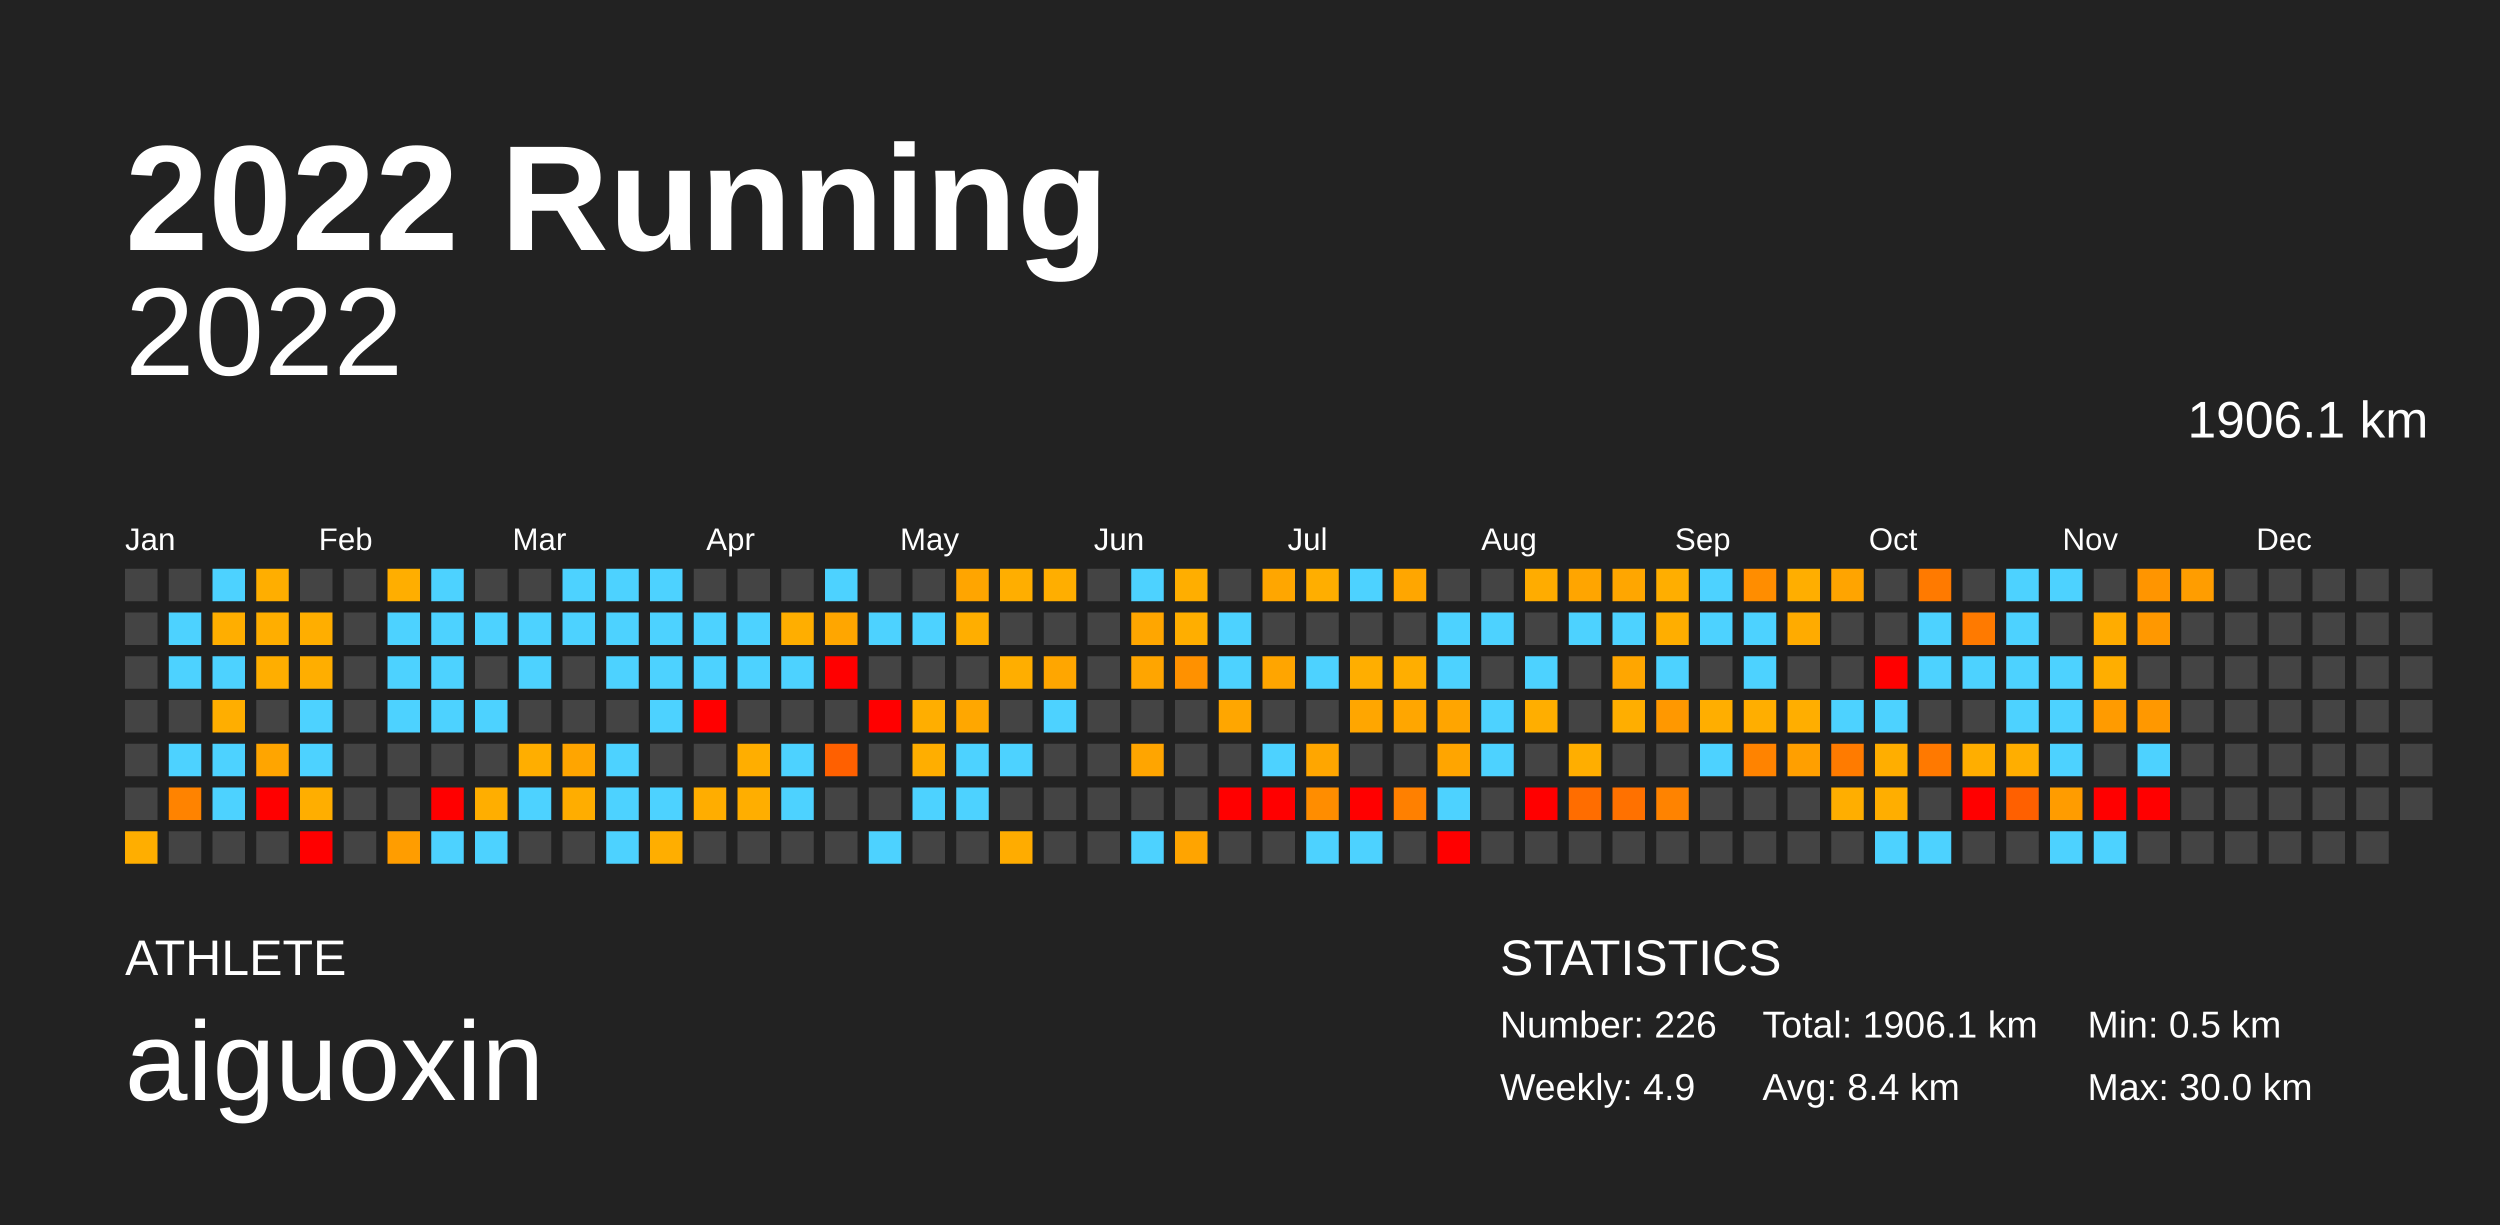
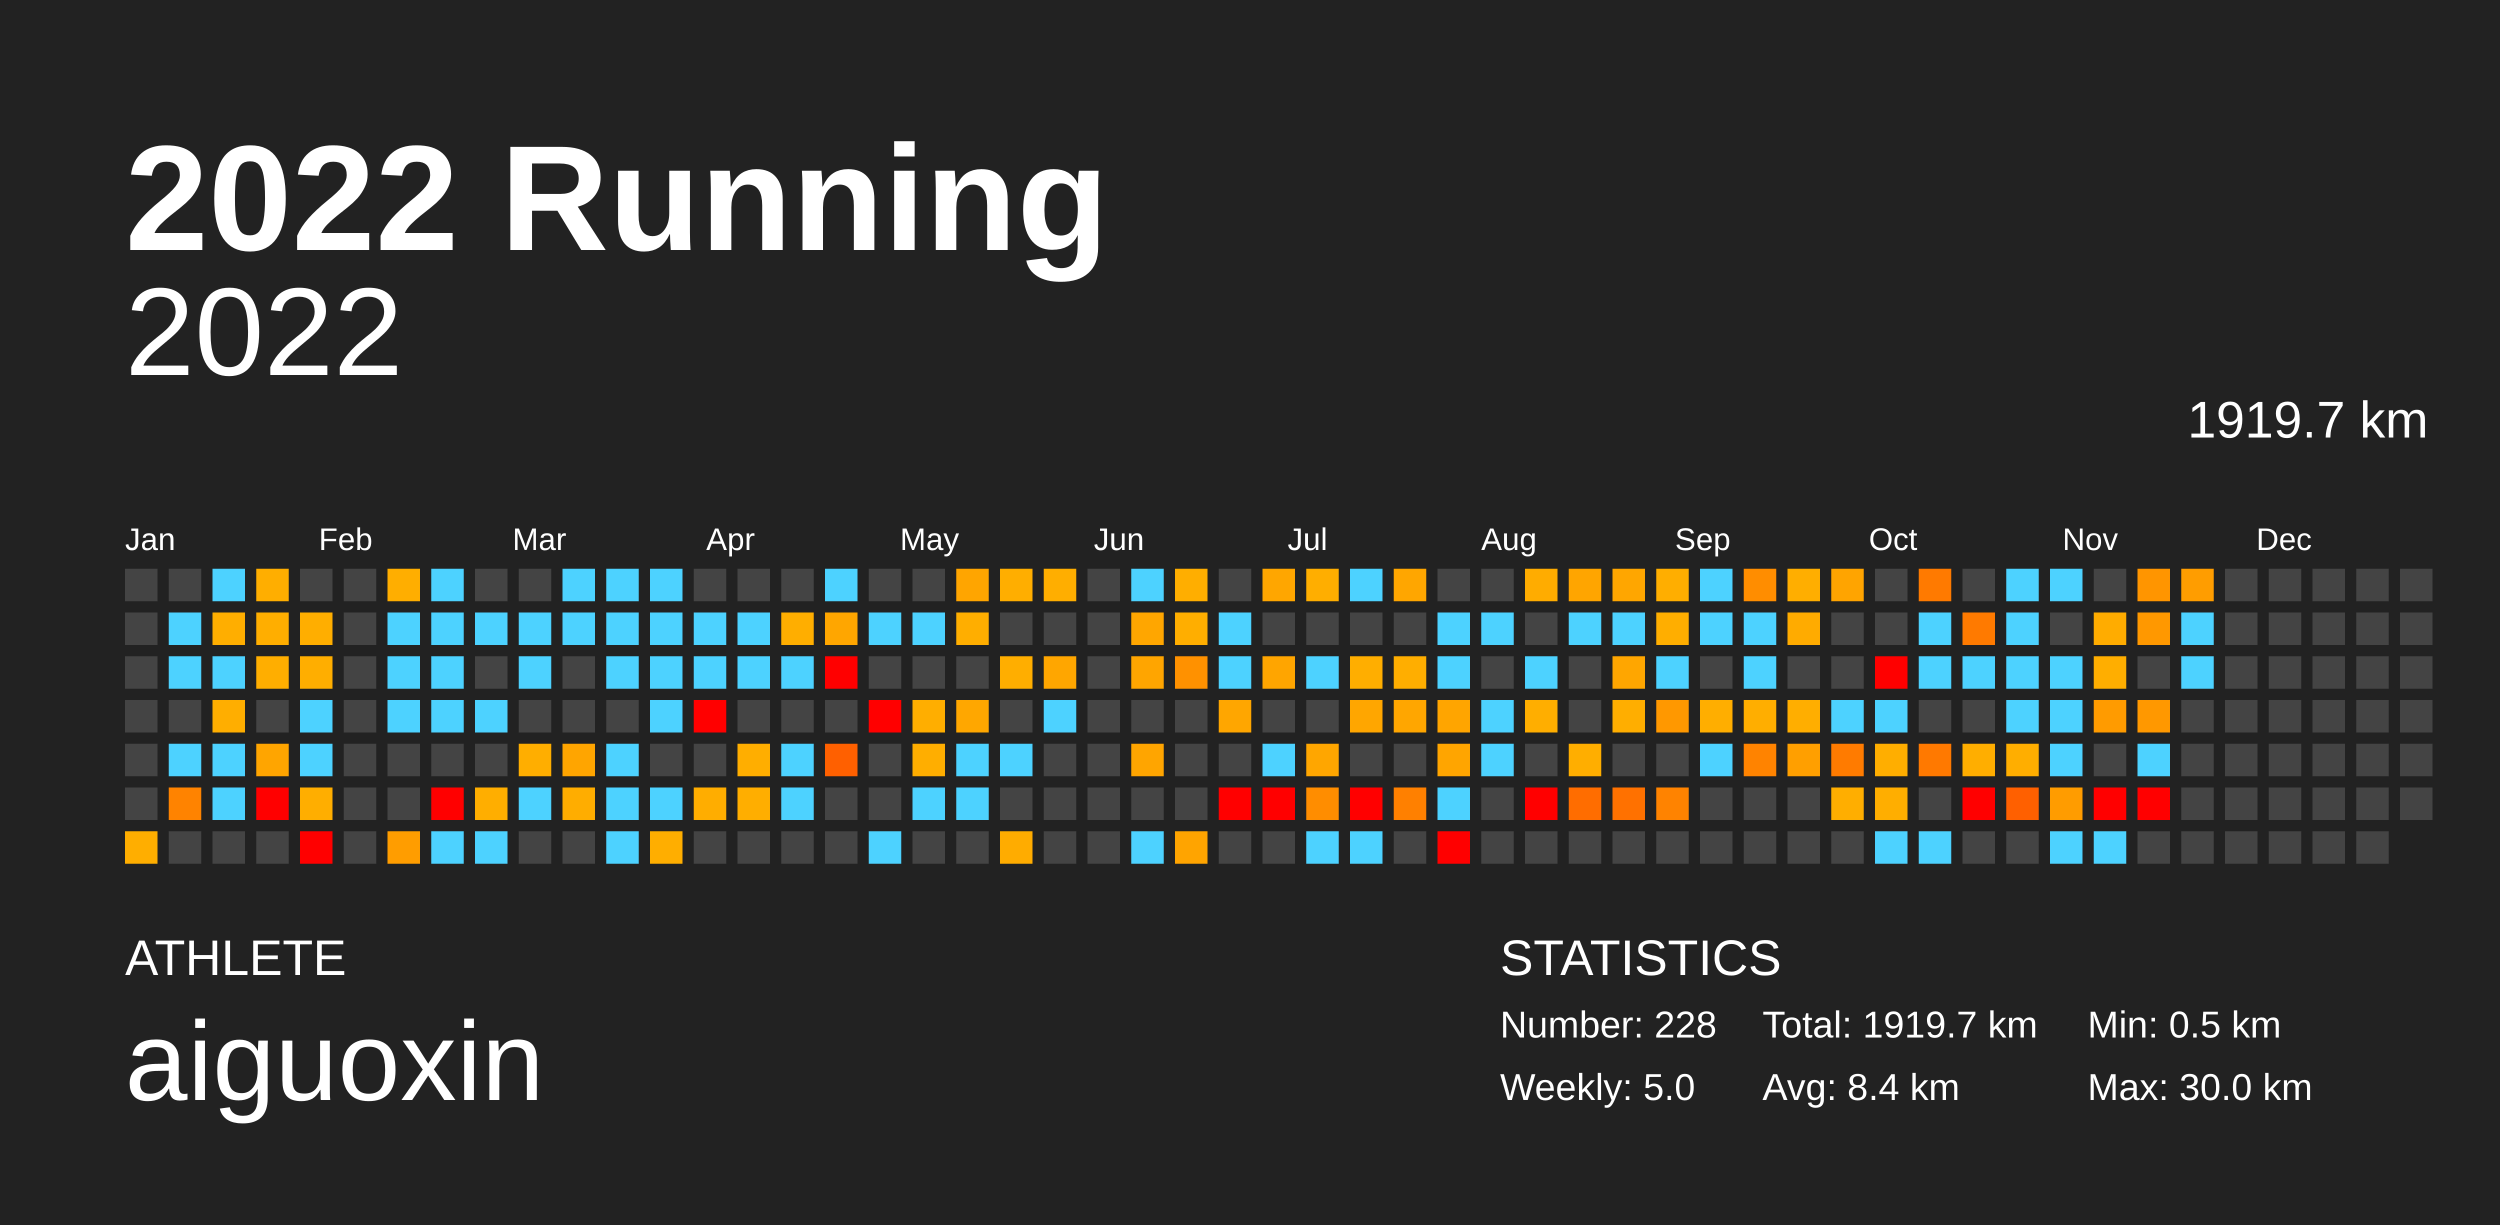
<svg xmlns="http://www.w3.org/2000/svg" baseProfile="full" height="98mm" version="1.1" viewBox="0,0,200,98" width="200mm">
  <defs />
  <rect fill="#222222" height="98" width="200" x="0" y="0" />
  <text fill="#FFFFFF" style="font-size:12px; font-family:Arial; font-weight:bold;" x="10" y="20">2022 Running</text>
  <text fill="#FFFFFF" style="font-size:4px; font-family:Arial" x="10" y="78">ATHLETE</text>
  <text fill="#FFFFFF" style="font-size:9px; font-family:Arial" x="10" y="88">aiguoxin</text>
  <text fill="#FFFFFF" style="font-size:4px; font-family:Arial" x="120" y="78">STATISTICS</text>
-   <text fill="#FFFFFF" style="font-size:3px; font-family:Arial" x="120" y="83">Number: 226</text>
-   <text fill="#FFFFFF" style="font-size:3px; font-family:Arial" x="120" y="88">Weekly: 4.9</text>
-   <text fill="#FFFFFF" style="font-size:3px; font-family:Arial" x="141" y="83">Total: 1906.1 km</text>
+   <text fill="#FFFFFF" style="font-size:3px; font-family:Arial" x="120" y="83">Number: 228</text>
+   <text fill="#FFFFFF" style="font-size:3px; font-family:Arial" x="120" y="88">Weekly: 5.0</text>
+   <text fill="#FFFFFF" style="font-size:3px; font-family:Arial" x="141" y="83">Total: 1919.7 km</text>
  <text fill="#FFFFFF" style="font-size:3px; font-family:Arial" x="141" y="88">Avg: 8.4 km</text>
  <text fill="#FFFFFF" style="font-size:3px; font-family:Arial" x="167" y="83">Min: 0.5 km</text>
  <text fill="#FFFFFF" style="font-size:3px; font-family:Arial" x="167" y="88">Max: 30.0 km</text>
  <text alignment-baseline="hanging" fill="#FFFFFF" style="font-size:10.0px; font-family:Arial;" x="10" y="30">2022</text>
-   <text alignment-baseline="hanging" fill="#FFFFFF" style="font-size:4.125px; font-family:Arial;" x="175" y="35">1906.1 km</text>
+   <text alignment-baseline="hanging" fill="#FFFFFF" style="font-size:4.125px; font-family:Arial;" x="175" y="35">1919.7 km</text>
  <text fill="#FFFFFF" style="font-size:2.5px; font-family:Arial" x="10.0" y="44">Jan</text>
  <text fill="#FFFFFF" style="font-size:2.5px; font-family:Arial" x="25.5" y="44">Feb</text>
  <text fill="#FFFFFF" style="font-size:2.5px; font-family:Arial" x="41.0" y="44">Mar</text>
  <text fill="#FFFFFF" style="font-size:2.5px; font-family:Arial" x="56.5" y="44">Apr</text>
  <text fill="#FFFFFF" style="font-size:2.5px; font-family:Arial" x="72.0" y="44">May</text>
  <text fill="#FFFFFF" style="font-size:2.5px; font-family:Arial" x="87.5" y="44">Jun</text>
  <text fill="#FFFFFF" style="font-size:2.5px; font-family:Arial" x="103.0" y="44">Jul</text>
  <text fill="#FFFFFF" style="font-size:2.5px; font-family:Arial" x="118.5" y="44">Aug</text>
  <text fill="#FFFFFF" style="font-size:2.5px; font-family:Arial" x="134.0" y="44">Sep</text>
  <text fill="#FFFFFF" style="font-size:2.5px; font-family:Arial" x="149.5" y="44">Oct</text>
  <text fill="#FFFFFF" style="font-size:2.5px; font-family:Arial" x="165.0" y="44">Nov</text>
  <text fill="#FFFFFF" style="font-size:2.5px; font-family:Arial" x="180.5" y="44">Dec</text>
  <rect fill="#444444" height="2.6" width="2.6" x="10.0" y="45.5" />
  <rect fill="#444444" height="2.6" width="2.6" x="10.0" y="49.0" />
  <rect fill="#444444" height="2.6" width="2.6" x="10.0" y="52.5" />
  <rect fill="#444444" height="2.6" width="2.6" x="10.0" y="56.0" />
  <rect fill="#444444" height="2.6" width="2.6" x="10.0" y="59.5" />
  <rect fill="#444444" height="2.6" width="2.6" x="10.0" y="63.0" />
  <rect fill="#ffae00" height="2.6" width="2.6" x="10.0" y="66.5" />
  <rect fill="#444444" height="2.6" width="2.6" x="13.5" y="45.5" />
  <rect fill="#4dd2ff" height="2.6" width="2.6" x="13.5" y="49.0" />
  <rect fill="#4dd2ff" height="2.6" width="2.6" x="13.5" y="52.5" />
  <rect fill="#444444" height="2.6" width="2.6" x="13.5" y="56.0" />
  <rect fill="#4dd2ff" height="2.6" width="2.6" x="13.5" y="59.5" />
  <rect fill="#ff8300" height="2.6" width="2.6" x="13.5" y="63.0" />
  <rect fill="#444444" height="2.6" width="2.6" x="13.5" y="66.5" />
  <rect fill="#4dd2ff" height="2.6" width="2.6" x="17.0" y="45.5" />
  <rect fill="#ffae00" height="2.6" width="2.6" x="17.0" y="49.0" />
  <rect fill="#4dd2ff" height="2.6" width="2.6" x="17.0" y="52.5" />
  <rect fill="#ffae00" height="2.6" width="2.6" x="17.0" y="56.0" />
  <rect fill="#4dd2ff" height="2.6" width="2.6" x="17.0" y="59.5" />
  <rect fill="#4dd2ff" height="2.6" width="2.6" x="17.0" y="63.0" />
  <rect fill="#444444" height="2.6" width="2.6" x="17.0" y="66.5" />
  <rect fill="#ffae00" height="2.6" width="2.6" x="20.5" y="45.5" />
  <rect fill="#ffae00" height="2.6" width="2.6" x="20.5" y="49.0" />
  <rect fill="#ffae00" height="2.6" width="2.6" x="20.5" y="52.5" />
  <rect fill="#444444" height="2.6" width="2.6" x="20.5" y="56.0" />
  <rect fill="#ffa500" height="2.6" width="2.6" x="20.5" y="59.5" />
  <rect fill="red" height="2.6" width="2.6" x="20.5" y="63.0" />
  <rect fill="#444444" height="2.6" width="2.6" x="20.5" y="66.5" />
  <rect fill="#444444" height="2.6" width="2.6" x="24.0" y="45.5" />
  <rect fill="#ffae00" height="2.6" width="2.6" x="24.0" y="49.0" />
  <rect fill="#ffae00" height="2.6" width="2.6" x="24.0" y="52.5" />
  <rect fill="#4dd2ff" height="2.6" width="2.6" x="24.0" y="56.0" />
  <rect fill="#4dd2ff" height="2.6" width="2.6" x="24.0" y="59.5" />
  <rect fill="#ffae00" height="2.6" width="2.6" x="24.0" y="63.0" />
  <rect fill="red" height="2.6" width="2.6" x="24.0" y="66.5" />
  <rect fill="#444444" height="2.6" width="2.6" x="27.5" y="45.5" />
  <rect fill="#444444" height="2.6" width="2.6" x="27.5" y="49.0" />
  <rect fill="#444444" height="2.6" width="2.6" x="27.5" y="52.5" />
  <rect fill="#444444" height="2.6" width="2.6" x="27.5" y="56.0" />
  <rect fill="#444444" height="2.6" width="2.6" x="27.5" y="59.5" />
  <rect fill="#444444" height="2.6" width="2.6" x="27.5" y="63.0" />
  <rect fill="#444444" height="2.6" width="2.6" x="27.5" y="66.5" />
  <rect fill="#ffae00" height="2.6" width="2.6" x="31.0" y="45.5" />
  <rect fill="#4dd2ff" height="2.6" width="2.6" x="31.0" y="49.0" />
  <rect fill="#4dd2ff" height="2.6" width="2.6" x="31.0" y="52.5" />
  <rect fill="#4dd2ff" height="2.6" width="2.6" x="31.0" y="56.0" />
  <rect fill="#444444" height="2.6" width="2.6" x="31.0" y="59.5" />
  <rect fill="#444444" height="2.6" width="2.6" x="31.0" y="63.0" />
  <rect fill="#ff9d00" height="2.6" width="2.6" x="31.0" y="66.5" />
  <rect fill="#4dd2ff" height="2.6" width="2.6" x="34.5" y="45.5" />
  <rect fill="#4dd2ff" height="2.6" width="2.6" x="34.5" y="49.0" />
  <rect fill="#4dd2ff" height="2.6" width="2.6" x="34.5" y="52.5" />
  <rect fill="#4dd2ff" height="2.6" width="2.6" x="34.5" y="56.0" />
  <rect fill="#444444" height="2.6" width="2.6" x="34.5" y="59.5" />
  <rect fill="red" height="2.6" width="2.6" x="34.5" y="63.0" />
  <rect fill="#4dd2ff" height="2.6" width="2.6" x="34.5" y="66.5" />
  <rect fill="#444444" height="2.6" width="2.6" x="38.0" y="45.5" />
  <rect fill="#4dd2ff" height="2.6" width="2.6" x="38.0" y="49.0" />
  <rect fill="#444444" height="2.6" width="2.6" x="38.0" y="52.5" />
  <rect fill="#4dd2ff" height="2.6" width="2.6" x="38.0" y="56.0" />
  <rect fill="#444444" height="2.6" width="2.6" x="38.0" y="59.5" />
  <rect fill="#ffae00" height="2.6" width="2.6" x="38.0" y="63.0" />
  <rect fill="#4dd2ff" height="2.6" width="2.6" x="38.0" y="66.5" />
  <rect fill="#444444" height="2.6" width="2.6" x="41.5" y="45.5" />
  <rect fill="#4dd2ff" height="2.6" width="2.6" x="41.5" y="49.0" />
  <rect fill="#4dd2ff" height="2.6" width="2.6" x="41.5" y="52.5" />
  <rect fill="#444444" height="2.6" width="2.6" x="41.5" y="56.0" />
  <rect fill="#ffae00" height="2.6" width="2.6" x="41.5" y="59.5" />
  <rect fill="#4dd2ff" height="2.6" width="2.6" x="41.5" y="63.0" />
  <rect fill="#444444" height="2.6" width="2.6" x="41.5" y="66.5" />
  <rect fill="#4dd2ff" height="2.6" width="2.6" x="45.0" y="45.5" />
  <rect fill="#4dd2ff" height="2.6" width="2.6" x="45.0" y="49.0" />
  <rect fill="#444444" height="2.6" width="2.6" x="45.0" y="52.5" />
  <rect fill="#444444" height="2.6" width="2.6" x="45.0" y="56.0" />
  <rect fill="#ffa500" height="2.6" width="2.6" x="45.0" y="59.5" />
  <rect fill="#ffad00" height="2.6" width="2.6" x="45.0" y="63.0" />
  <rect fill="#444444" height="2.6" width="2.6" x="45.0" y="66.5" />
  <rect fill="#4dd2ff" height="2.6" width="2.6" x="48.5" y="45.5" />
  <rect fill="#4dd2ff" height="2.6" width="2.6" x="48.5" y="49.0" />
  <rect fill="#4dd2ff" height="2.6" width="2.6" x="48.5" y="52.5" />
  <rect fill="#444444" height="2.6" width="2.6" x="48.5" y="56.0" />
  <rect fill="#4dd2ff" height="2.6" width="2.6" x="48.5" y="59.5" />
  <rect fill="#4dd2ff" height="2.6" width="2.6" x="48.5" y="63.0" />
  <rect fill="#4dd2ff" height="2.6" width="2.6" x="48.5" y="66.5" />
  <rect fill="#4dd2ff" height="2.6" width="2.6" x="52.0" y="45.5" />
  <rect fill="#4dd2ff" height="2.6" width="2.6" x="52.0" y="49.0" />
  <rect fill="#4dd2ff" height="2.6" width="2.6" x="52.0" y="52.5" />
  <rect fill="#4dd2ff" height="2.6" width="2.6" x="52.0" y="56.0" />
  <rect fill="#444444" height="2.6" width="2.6" x="52.0" y="59.5" />
  <rect fill="#4dd2ff" height="2.6" width="2.6" x="52.0" y="63.0" />
  <rect fill="#ffae00" height="2.6" width="2.6" x="52.0" y="66.5" />
  <rect fill="#444444" height="2.6" width="2.6" x="55.5" y="45.5" />
  <rect fill="#4dd2ff" height="2.6" width="2.6" x="55.5" y="49.0" />
  <rect fill="#4dd2ff" height="2.6" width="2.6" x="55.5" y="52.5" />
  <rect fill="red" height="2.6" width="2.6" x="55.5" y="56.0" />
  <rect fill="#444444" height="2.6" width="2.6" x="55.5" y="59.5" />
  <rect fill="#ffad00" height="2.6" width="2.6" x="55.5" y="63.0" />
  <rect fill="#444444" height="2.6" width="2.6" x="55.5" y="66.5" />
  <rect fill="#444444" height="2.6" width="2.6" x="59.0" y="45.5" />
  <rect fill="#4dd2ff" height="2.6" width="2.6" x="59.0" y="49.0" />
  <rect fill="#4dd2ff" height="2.6" width="2.6" x="59.0" y="52.5" />
  <rect fill="#444444" height="2.6" width="2.6" x="59.0" y="56.0" />
  <rect fill="#ffae00" height="2.6" width="2.6" x="59.0" y="59.5" />
  <rect fill="#ffae00" height="2.6" width="2.6" x="59.0" y="63.0" />
  <rect fill="#444444" height="2.6" width="2.6" x="59.0" y="66.5" />
  <rect fill="#444444" height="2.6" width="2.6" x="62.5" y="45.5" />
  <rect fill="#ffae00" height="2.6" width="2.6" x="62.5" y="49.0" />
  <rect fill="#4dd2ff" height="2.6" width="2.6" x="62.5" y="52.5" />
  <rect fill="#444444" height="2.6" width="2.6" x="62.5" y="56.0" />
  <rect fill="#4dd2ff" height="2.6" width="2.6" x="62.5" y="59.5" />
  <rect fill="#4dd2ff" height="2.6" width="2.6" x="62.5" y="63.0" />
  <rect fill="#444444" height="2.6" width="2.6" x="62.5" y="66.5" />
  <rect fill="#4dd2ff" height="2.6" width="2.6" x="66.0" y="45.5" />
  <rect fill="#ffa600" height="2.6" width="2.6" x="66.0" y="49.0" />
  <rect fill="red" height="2.6" width="2.6" x="66.0" y="52.5" />
  <rect fill="#444444" height="2.6" width="2.6" x="66.0" y="56.0" />
  <rect fill="#ff6000" height="2.6" width="2.6" x="66.0" y="59.5" />
  <rect fill="#444444" height="2.6" width="2.6" x="66.0" y="63.0" />
  <rect fill="#444444" height="2.6" width="2.6" x="66.0" y="66.5" />
  <rect fill="#444444" height="2.6" width="2.6" x="69.5" y="45.5" />
  <rect fill="#4dd2ff" height="2.6" width="2.6" x="69.5" y="49.0" />
  <rect fill="#444444" height="2.6" width="2.6" x="69.5" y="52.5" />
  <rect fill="red" height="2.6" width="2.6" x="69.5" y="56.0" />
  <rect fill="#444444" height="2.6" width="2.6" x="69.5" y="59.5" />
  <rect fill="#444444" height="2.6" width="2.6" x="69.5" y="63.0" />
  <rect fill="#4dd2ff" height="2.6" width="2.6" x="69.5" y="66.5" />
  <rect fill="#444444" height="2.6" width="2.6" x="73.0" y="45.5" />
  <rect fill="#4dd2ff" height="2.6" width="2.6" x="73.0" y="49.0" />
  <rect fill="#444444" height="2.6" width="2.6" x="73.0" y="52.5" />
  <rect fill="#ffae00" height="2.6" width="2.6" x="73.0" y="56.0" />
  <rect fill="#ffae00" height="2.6" width="2.6" x="73.0" y="59.5" />
  <rect fill="#4dd2ff" height="2.6" width="2.6" x="73.0" y="63.0" />
  <rect fill="#444444" height="2.6" width="2.6" x="73.0" y="66.5" />
  <rect fill="#ffa500" height="2.6" width="2.6" x="76.5" y="45.5" />
  <rect fill="#ffae00" height="2.6" width="2.6" x="76.5" y="49.0" />
  <rect fill="#444444" height="2.6" width="2.6" x="76.5" y="52.5" />
  <rect fill="#ffa700" height="2.6" width="2.6" x="76.5" y="56.0" />
  <rect fill="#4dd2ff" height="2.6" width="2.6" x="76.5" y="59.5" />
  <rect fill="#4dd2ff" height="2.6" width="2.6" x="76.5" y="63.0" />
  <rect fill="#444444" height="2.6" width="2.6" x="76.5" y="66.5" />
  <rect fill="#ffae00" height="2.6" width="2.6" x="80.0" y="45.5" />
  <rect fill="#444444" height="2.6" width="2.6" x="80.0" y="49.0" />
  <rect fill="#ffae00" height="2.6" width="2.6" x="80.0" y="52.5" />
  <rect fill="#444444" height="2.6" width="2.6" x="80.0" y="56.0" />
  <rect fill="#4dd2ff" height="2.6" width="2.6" x="80.0" y="59.5" />
  <rect fill="#444444" height="2.6" width="2.6" x="80.0" y="63.0" />
  <rect fill="#ffac00" height="2.6" width="2.6" x="80.0" y="66.5" />
  <rect fill="#ffae00" height="2.6" width="2.6" x="83.5" y="45.5" />
  <rect fill="#444444" height="2.6" width="2.6" x="83.5" y="49.0" />
  <rect fill="#ffa600" height="2.6" width="2.6" x="83.5" y="52.5" />
  <rect fill="#4dd2ff" height="2.6" width="2.6" x="83.5" y="56.0" />
  <rect fill="#444444" height="2.6" width="2.6" x="83.5" y="59.5" />
  <rect fill="#444444" height="2.6" width="2.6" x="83.5" y="63.0" />
  <rect fill="#444444" height="2.6" width="2.6" x="83.5" y="66.5" />
  <rect fill="#444444" height="2.6" width="2.6" x="87.0" y="45.5" />
  <rect fill="#444444" height="2.6" width="2.6" x="87.0" y="49.0" />
  <rect fill="#444444" height="2.6" width="2.6" x="87.0" y="52.5" />
  <rect fill="#444444" height="2.6" width="2.6" x="87.0" y="56.0" />
  <rect fill="#444444" height="2.6" width="2.6" x="87.0" y="59.5" />
  <rect fill="#444444" height="2.6" width="2.6" x="87.0" y="63.0" />
  <rect fill="#444444" height="2.6" width="2.6" x="87.0" y="66.5" />
  <rect fill="#4dd2ff" height="2.6" width="2.6" x="90.5" y="45.5" />
  <rect fill="#ffa600" height="2.6" width="2.6" x="90.5" y="49.0" />
  <rect fill="#ffa500" height="2.6" width="2.6" x="90.5" y="52.5" />
  <rect fill="#444444" height="2.6" width="2.6" x="90.5" y="56.0" />
  <rect fill="#ffa500" height="2.6" width="2.6" x="90.5" y="59.5" />
  <rect fill="#444444" height="2.6" width="2.6" x="90.5" y="63.0" />
  <rect fill="#4dd2ff" height="2.6" width="2.6" x="90.5" y="66.5" />
  <rect fill="#ffae00" height="2.6" width="2.6" x="94.0" y="45.5" />
  <rect fill="#ffae00" height="2.6" width="2.6" x="94.0" y="49.0" />
  <rect fill="#ff9100" height="2.6" width="2.6" x="94.0" y="52.5" />
  <rect fill="#444444" height="2.6" width="2.6" x="94.0" y="56.0" />
  <rect fill="#444444" height="2.6" width="2.6" x="94.0" y="59.5" />
  <rect fill="#444444" height="2.6" width="2.6" x="94.0" y="63.0" />
  <rect fill="#ffa400" height="2.6" width="2.6" x="94.0" y="66.5" />
  <rect fill="#444444" height="2.6" width="2.6" x="97.5" y="45.5" />
  <rect fill="#4dd2ff" height="2.6" width="2.6" x="97.5" y="49.0" />
  <rect fill="#4dd2ff" height="2.6" width="2.6" x="97.5" y="52.5" />
  <rect fill="#ffa600" height="2.6" width="2.6" x="97.5" y="56.0" />
  <rect fill="#444444" height="2.6" width="2.6" x="97.5" y="59.5" />
  <rect fill="red" height="2.6" width="2.6" x="97.5" y="63.0" />
  <rect fill="#444444" height="2.6" width="2.6" x="97.5" y="66.5" />
  <rect fill="#ffa600" height="2.6" width="2.6" x="101.0" y="45.5" />
  <rect fill="#444444" height="2.6" width="2.6" x="101.0" y="49.0" />
  <rect fill="#ffa500" height="2.6" width="2.6" x="101.0" y="52.5" />
  <rect fill="#444444" height="2.6" width="2.6" x="101.0" y="56.0" />
  <rect fill="#4dd2ff" height="2.6" width="2.6" x="101.0" y="59.5" />
  <rect fill="red" height="2.6" width="2.6" x="101.0" y="63.0" />
  <rect fill="#444444" height="2.6" width="2.6" x="101.0" y="66.5" />
  <rect fill="#ffae00" height="2.6" width="2.6" x="104.5" y="45.5" />
  <rect fill="#444444" height="2.6" width="2.6" x="104.5" y="49.0" />
  <rect fill="#4dd2ff" height="2.6" width="2.6" x="104.5" y="52.5" />
  <rect fill="#444444" height="2.6" width="2.6" x="104.5" y="56.0" />
  <rect fill="#ffa600" height="2.6" width="2.6" x="104.5" y="59.5" />
  <rect fill="#ff8d00" height="2.6" width="2.6" x="104.5" y="63.0" />
  <rect fill="#4dd2ff" height="2.6" width="2.6" x="104.5" y="66.5" />
  <rect fill="#4dd2ff" height="2.6" width="2.6" x="108.0" y="45.5" />
  <rect fill="#444444" height="2.6" width="2.6" x="108.0" y="49.0" />
  <rect fill="#ffae00" height="2.6" width="2.6" x="108.0" y="52.5" />
  <rect fill="#ffa600" height="2.6" width="2.6" x="108.0" y="56.0" />
  <rect fill="#444444" height="2.6" width="2.6" x="108.0" y="59.5" />
  <rect fill="red" height="2.6" width="2.6" x="108.0" y="63.0" />
  <rect fill="#4dd2ff" height="2.6" width="2.6" x="108.0" y="66.5" />
  <rect fill="#ffa600" height="2.6" width="2.6" x="111.5" y="45.5" />
  <rect fill="#444444" height="2.6" width="2.6" x="111.5" y="49.0" />
  <rect fill="#ffae00" height="2.6" width="2.6" x="111.5" y="52.5" />
  <rect fill="#ffa600" height="2.6" width="2.6" x="111.5" y="56.0" />
  <rect fill="#444444" height="2.6" width="2.6" x="111.5" y="59.5" />
  <rect fill="#ff8000" height="2.6" width="2.6" x="111.5" y="63.0" />
  <rect fill="#444444" height="2.6" width="2.6" x="111.5" y="66.5" />
  <rect fill="#444444" height="2.6" width="2.6" x="115.0" y="45.5" />
  <rect fill="#4dd2ff" height="2.6" width="2.6" x="115.0" y="49.0" />
  <rect fill="#4dd2ff" height="2.6" width="2.6" x="115.0" y="52.5" />
  <rect fill="#ffa500" height="2.6" width="2.6" x="115.0" y="56.0" />
  <rect fill="#ffa500" height="2.6" width="2.6" x="115.0" y="59.5" />
  <rect fill="#4dd2ff" height="2.6" width="2.6" x="115.0" y="63.0" />
  <rect fill="red" height="2.6" width="2.6" x="115.0" y="66.5" />
  <rect fill="#444444" height="2.6" width="2.6" x="118.5" y="45.5" />
  <rect fill="#4dd2ff" height="2.6" width="2.6" x="118.5" y="49.0" />
  <rect fill="#444444" height="2.6" width="2.6" x="118.5" y="52.5" />
  <rect fill="#4dd2ff" height="2.6" width="2.6" x="118.5" y="56.0" />
  <rect fill="#4dd2ff" height="2.6" width="2.6" x="118.5" y="59.5" />
  <rect fill="#444444" height="2.6" width="2.6" x="118.5" y="63.0" />
  <rect fill="#444444" height="2.6" width="2.6" x="118.5" y="66.5" />
  <rect fill="#ffac00" height="2.6" width="2.6" x="122.0" y="45.5" />
  <rect fill="#444444" height="2.6" width="2.6" x="122.0" y="49.0" />
  <rect fill="#4dd2ff" height="2.6" width="2.6" x="122.0" y="52.5" />
  <rect fill="#ffae00" height="2.6" width="2.6" x="122.0" y="56.0" />
  <rect fill="#444444" height="2.6" width="2.6" x="122.0" y="59.5" />
  <rect fill="red" height="2.6" width="2.6" x="122.0" y="63.0" />
  <rect fill="#444444" height="2.6" width="2.6" x="122.0" y="66.5" />
  <rect fill="#ffa500" height="2.6" width="2.6" x="125.5" y="45.5" />
  <rect fill="#4dd2ff" height="2.6" width="2.6" x="125.5" y="49.0" />
  <rect fill="#444444" height="2.6" width="2.6" x="125.5" y="52.5" />
  <rect fill="#444444" height="2.6" width="2.6" x="125.5" y="56.0" />
  <rect fill="#ffae00" height="2.6" width="2.6" x="125.5" y="59.5" />
  <rect fill="#ff6d00" height="2.6" width="2.6" x="125.5" y="63.0" />
  <rect fill="#444444" height="2.6" width="2.6" x="125.5" y="66.5" />
  <rect fill="#ffa600" height="2.6" width="2.6" x="129.0" y="45.5" />
  <rect fill="#4dd2ff" height="2.6" width="2.6" x="129.0" y="49.0" />
  <rect fill="#ffa600" height="2.6" width="2.6" x="129.0" y="52.5" />
  <rect fill="#ffae00" height="2.6" width="2.6" x="129.0" y="56.0" />
  <rect fill="#444444" height="2.6" width="2.6" x="129.0" y="59.5" />
  <rect fill="#ff7100" height="2.6" width="2.6" x="129.0" y="63.0" />
  <rect fill="#444444" height="2.6" width="2.6" x="129.0" y="66.5" />
  <rect fill="#ffae00" height="2.6" width="2.6" x="132.5" y="45.5" />
  <rect fill="#ffae00" height="2.6" width="2.6" x="132.5" y="49.0" />
  <rect fill="#4dd2ff" height="2.6" width="2.6" x="132.5" y="52.5" />
  <rect fill="#ff9800" height="2.6" width="2.6" x="132.5" y="56.0" />
  <rect fill="#444444" height="2.6" width="2.6" x="132.5" y="59.5" />
  <rect fill="#ff8300" height="2.6" width="2.6" x="132.5" y="63.0" />
  <rect fill="#444444" height="2.6" width="2.6" x="132.5" y="66.5" />
  <rect fill="#4dd2ff" height="2.6" width="2.6" x="136.0" y="45.5" />
  <rect fill="#4dd2ff" height="2.6" width="2.6" x="136.0" y="49.0" />
  <rect fill="#444444" height="2.6" width="2.6" x="136.0" y="52.5" />
  <rect fill="#ffae00" height="2.6" width="2.6" x="136.0" y="56.0" />
  <rect fill="#4dd2ff" height="2.6" width="2.6" x="136.0" y="59.5" />
  <rect fill="#444444" height="2.6" width="2.6" x="136.0" y="63.0" />
  <rect fill="#444444" height="2.6" width="2.6" x="136.0" y="66.5" />
  <rect fill="#ff8d00" height="2.6" width="2.6" x="139.5" y="45.5" />
  <rect fill="#4dd2ff" height="2.6" width="2.6" x="139.5" y="49.0" />
  <rect fill="#4dd2ff" height="2.6" width="2.6" x="139.5" y="52.5" />
  <rect fill="#ffae00" height="2.6" width="2.6" x="139.5" y="56.0" />
  <rect fill="#ff8300" height="2.6" width="2.6" x="139.5" y="59.5" />
  <rect fill="#444444" height="2.6" width="2.6" x="139.5" y="63.0" />
  <rect fill="#444444" height="2.6" width="2.6" x="139.5" y="66.5" />
  <rect fill="#ffae00" height="2.6" width="2.6" x="143.0" y="45.5" />
  <rect fill="#ffab00" height="2.6" width="2.6" x="143.0" y="49.0" />
  <rect fill="#444444" height="2.6" width="2.6" x="143.0" y="52.5" />
  <rect fill="#ffae00" height="2.6" width="2.6" x="143.0" y="56.0" />
  <rect fill="#ff9f00" height="2.6" width="2.6" x="143.0" y="59.5" />
  <rect fill="#444444" height="2.6" width="2.6" x="143.0" y="63.0" />
  <rect fill="#444444" height="2.6" width="2.6" x="143.0" y="66.5" />
  <rect fill="#ffa400" height="2.6" width="2.6" x="146.5" y="45.5" />
  <rect fill="#444444" height="2.6" width="2.6" x="146.5" y="49.0" />
  <rect fill="#444444" height="2.6" width="2.6" x="146.5" y="52.5" />
  <rect fill="#4dd2ff" height="2.6" width="2.6" x="146.5" y="56.0" />
  <rect fill="#ff7b00" height="2.6" width="2.6" x="146.5" y="59.5" />
  <rect fill="#ffae00" height="2.6" width="2.6" x="146.5" y="63.0" />
  <rect fill="#444444" height="2.6" width="2.6" x="146.5" y="66.5" />
  <rect fill="#444444" height="2.6" width="2.6" x="150.0" y="45.5" />
  <rect fill="#444444" height="2.6" width="2.6" x="150.0" y="49.0" />
  <rect fill="red" height="2.6" width="2.6" x="150.0" y="52.5" />
  <rect fill="#4dd2ff" height="2.6" width="2.6" x="150.0" y="56.0" />
  <rect fill="#ffae00" height="2.6" width="2.6" x="150.0" y="59.5" />
  <rect fill="#ffae00" height="2.6" width="2.6" x="150.0" y="63.0" />
  <rect fill="#4dd2ff" height="2.6" width="2.6" x="150.0" y="66.5" />
  <rect fill="#ff7a00" height="2.6" width="2.6" x="153.5" y="45.5" />
  <rect fill="#4dd2ff" height="2.6" width="2.6" x="153.5" y="49.0" />
  <rect fill="#4dd2ff" height="2.6" width="2.6" x="153.5" y="52.5" />
  <rect fill="#444444" height="2.6" width="2.6" x="153.5" y="56.0" />
  <rect fill="#ff7900" height="2.6" width="2.6" x="153.5" y="59.5" />
  <rect fill="#444444" height="2.6" width="2.6" x="153.5" y="63.0" />
  <rect fill="#4dd2ff" height="2.6" width="2.6" x="153.5" y="66.5" />
  <rect fill="#444444" height="2.6" width="2.6" x="157.0" y="45.5" />
  <rect fill="#ff7a00" height="2.6" width="2.6" x="157.0" y="49.0" />
  <rect fill="#4dd2ff" height="2.6" width="2.6" x="157.0" y="52.5" />
  <rect fill="#444444" height="2.6" width="2.6" x="157.0" y="56.0" />
  <rect fill="#ffae00" height="2.6" width="2.6" x="157.0" y="59.5" />
  <rect fill="red" height="2.6" width="2.6" x="157.0" y="63.0" />
  <rect fill="#444444" height="2.6" width="2.6" x="157.0" y="66.5" />
  <rect fill="#4dd2ff" height="2.6" width="2.6" x="160.5" y="45.5" />
  <rect fill="#4dd2ff" height="2.6" width="2.6" x="160.5" y="49.0" />
  <rect fill="#4dd2ff" height="2.6" width="2.6" x="160.5" y="52.5" />
  <rect fill="#4dd2ff" height="2.6" width="2.6" x="160.5" y="56.0" />
  <rect fill="#ffae00" height="2.6" width="2.6" x="160.5" y="59.5" />
  <rect fill="#ff6000" height="2.6" width="2.6" x="160.5" y="63.0" />
  <rect fill="#444444" height="2.6" width="2.6" x="160.5" y="66.5" />
  <rect fill="#4dd2ff" height="2.6" width="2.6" x="164.0" y="45.5" />
  <rect fill="#444444" height="2.6" width="2.6" x="164.0" y="49.0" />
  <rect fill="#4dd2ff" height="2.6" width="2.6" x="164.0" y="52.5" />
  <rect fill="#4dd2ff" height="2.6" width="2.6" x="164.0" y="56.0" />
  <rect fill="#4dd2ff" height="2.6" width="2.6" x="164.0" y="59.5" />
  <rect fill="#ff9c00" height="2.6" width="2.6" x="164.0" y="63.0" />
  <rect fill="#4dd2ff" height="2.6" width="2.6" x="164.0" y="66.5" />
  <rect fill="#444444" height="2.6" width="2.6" x="167.5" y="45.5" />
  <rect fill="#ffac00" height="2.6" width="2.6" x="167.5" y="49.0" />
  <rect fill="#ffae00" height="2.6" width="2.6" x="167.5" y="52.5" />
  <rect fill="#ff9b00" height="2.6" width="2.6" x="167.5" y="56.0" />
  <rect fill="#444444" height="2.6" width="2.6" x="167.5" y="59.5" />
  <rect fill="red" height="2.6" width="2.6" x="167.5" y="63.0" />
  <rect fill="#4dd2ff" height="2.6" width="2.6" x="167.5" y="66.5" />
  <rect fill="#ff9500" height="2.6" width="2.6" x="171.0" y="45.5" />
  <rect fill="#ff9800" height="2.6" width="2.6" x="171.0" y="49.0" />
  <rect fill="#444444" height="2.6" width="2.6" x="171.0" y="52.5" />
  <rect fill="#ff9800" height="2.6" width="2.6" x="171.0" y="56.0" />
  <rect fill="#4dd2ff" height="2.6" width="2.6" x="171.0" y="59.5" />
  <rect fill="red" height="2.6" width="2.6" x="171.0" y="63.0" />
  <rect fill="#444444" height="2.6" width="2.6" x="171.0" y="66.5" />
  <rect fill="#ff9d00" height="2.6" width="2.6" x="174.5" y="45.5" />
-   <rect fill="#444444" height="2.6" width="2.6" x="174.5" y="49.0" />
-   <rect fill="#444444" height="2.6" width="2.6" x="174.5" y="52.5" />
+   <rect fill="#4dd2ff" height="2.6" width="2.6" x="174.5" y="49.0" />
+   <rect fill="#4dd2ff" height="2.6" width="2.6" x="174.5" y="52.5" />
  <rect fill="#444444" height="2.6" width="2.6" x="174.5" y="56.0" />
  <rect fill="#444444" height="2.6" width="2.6" x="174.5" y="59.5" />
  <rect fill="#444444" height="2.6" width="2.6" x="174.5" y="63.0" />
  <rect fill="#444444" height="2.6" width="2.6" x="174.5" y="66.5" />
  <rect fill="#444444" height="2.6" width="2.6" x="178.0" y="45.5" />
  <rect fill="#444444" height="2.6" width="2.6" x="178.0" y="49.0" />
  <rect fill="#444444" height="2.6" width="2.6" x="178.0" y="52.5" />
  <rect fill="#444444" height="2.6" width="2.6" x="178.0" y="56.0" />
  <rect fill="#444444" height="2.6" width="2.6" x="178.0" y="59.5" />
  <rect fill="#444444" height="2.6" width="2.6" x="178.0" y="63.0" />
  <rect fill="#444444" height="2.6" width="2.6" x="178.0" y="66.5" />
  <rect fill="#444444" height="2.6" width="2.6" x="181.5" y="45.5" />
  <rect fill="#444444" height="2.6" width="2.6" x="181.5" y="49.0" />
  <rect fill="#444444" height="2.6" width="2.6" x="181.5" y="52.5" />
  <rect fill="#444444" height="2.6" width="2.6" x="181.5" y="56.0" />
  <rect fill="#444444" height="2.6" width="2.6" x="181.5" y="59.5" />
  <rect fill="#444444" height="2.6" width="2.6" x="181.5" y="63.0" />
  <rect fill="#444444" height="2.6" width="2.6" x="181.5" y="66.5" />
  <rect fill="#444444" height="2.6" width="2.6" x="185.0" y="45.5" />
  <rect fill="#444444" height="2.6" width="2.6" x="185.0" y="49.0" />
  <rect fill="#444444" height="2.6" width="2.6" x="185.0" y="52.5" />
  <rect fill="#444444" height="2.6" width="2.6" x="185.0" y="56.0" />
  <rect fill="#444444" height="2.6" width="2.6" x="185.0" y="59.5" />
  <rect fill="#444444" height="2.6" width="2.6" x="185.0" y="63.0" />
  <rect fill="#444444" height="2.6" width="2.6" x="185.0" y="66.5" />
  <rect fill="#444444" height="2.6" width="2.6" x="188.5" y="45.5" />
  <rect fill="#444444" height="2.6" width="2.6" x="188.5" y="49.0" />
  <rect fill="#444444" height="2.6" width="2.6" x="188.5" y="52.5" />
  <rect fill="#444444" height="2.6" width="2.6" x="188.5" y="56.0" />
  <rect fill="#444444" height="2.6" width="2.6" x="188.5" y="59.5" />
  <rect fill="#444444" height="2.6" width="2.6" x="188.5" y="63.0" />
  <rect fill="#444444" height="2.6" width="2.6" x="188.5" y="66.5" />
  <rect fill="#444444" height="2.6" width="2.6" x="192.0" y="45.5" />
  <rect fill="#444444" height="2.6" width="2.6" x="192.0" y="49.0" />
  <rect fill="#444444" height="2.6" width="2.6" x="192.0" y="52.5" />
  <rect fill="#444444" height="2.6" width="2.6" x="192.0" y="56.0" />
  <rect fill="#444444" height="2.6" width="2.6" x="192.0" y="59.5" />
  <rect fill="#444444" height="2.6" width="2.6" x="192.0" y="63.0" />
</svg>
